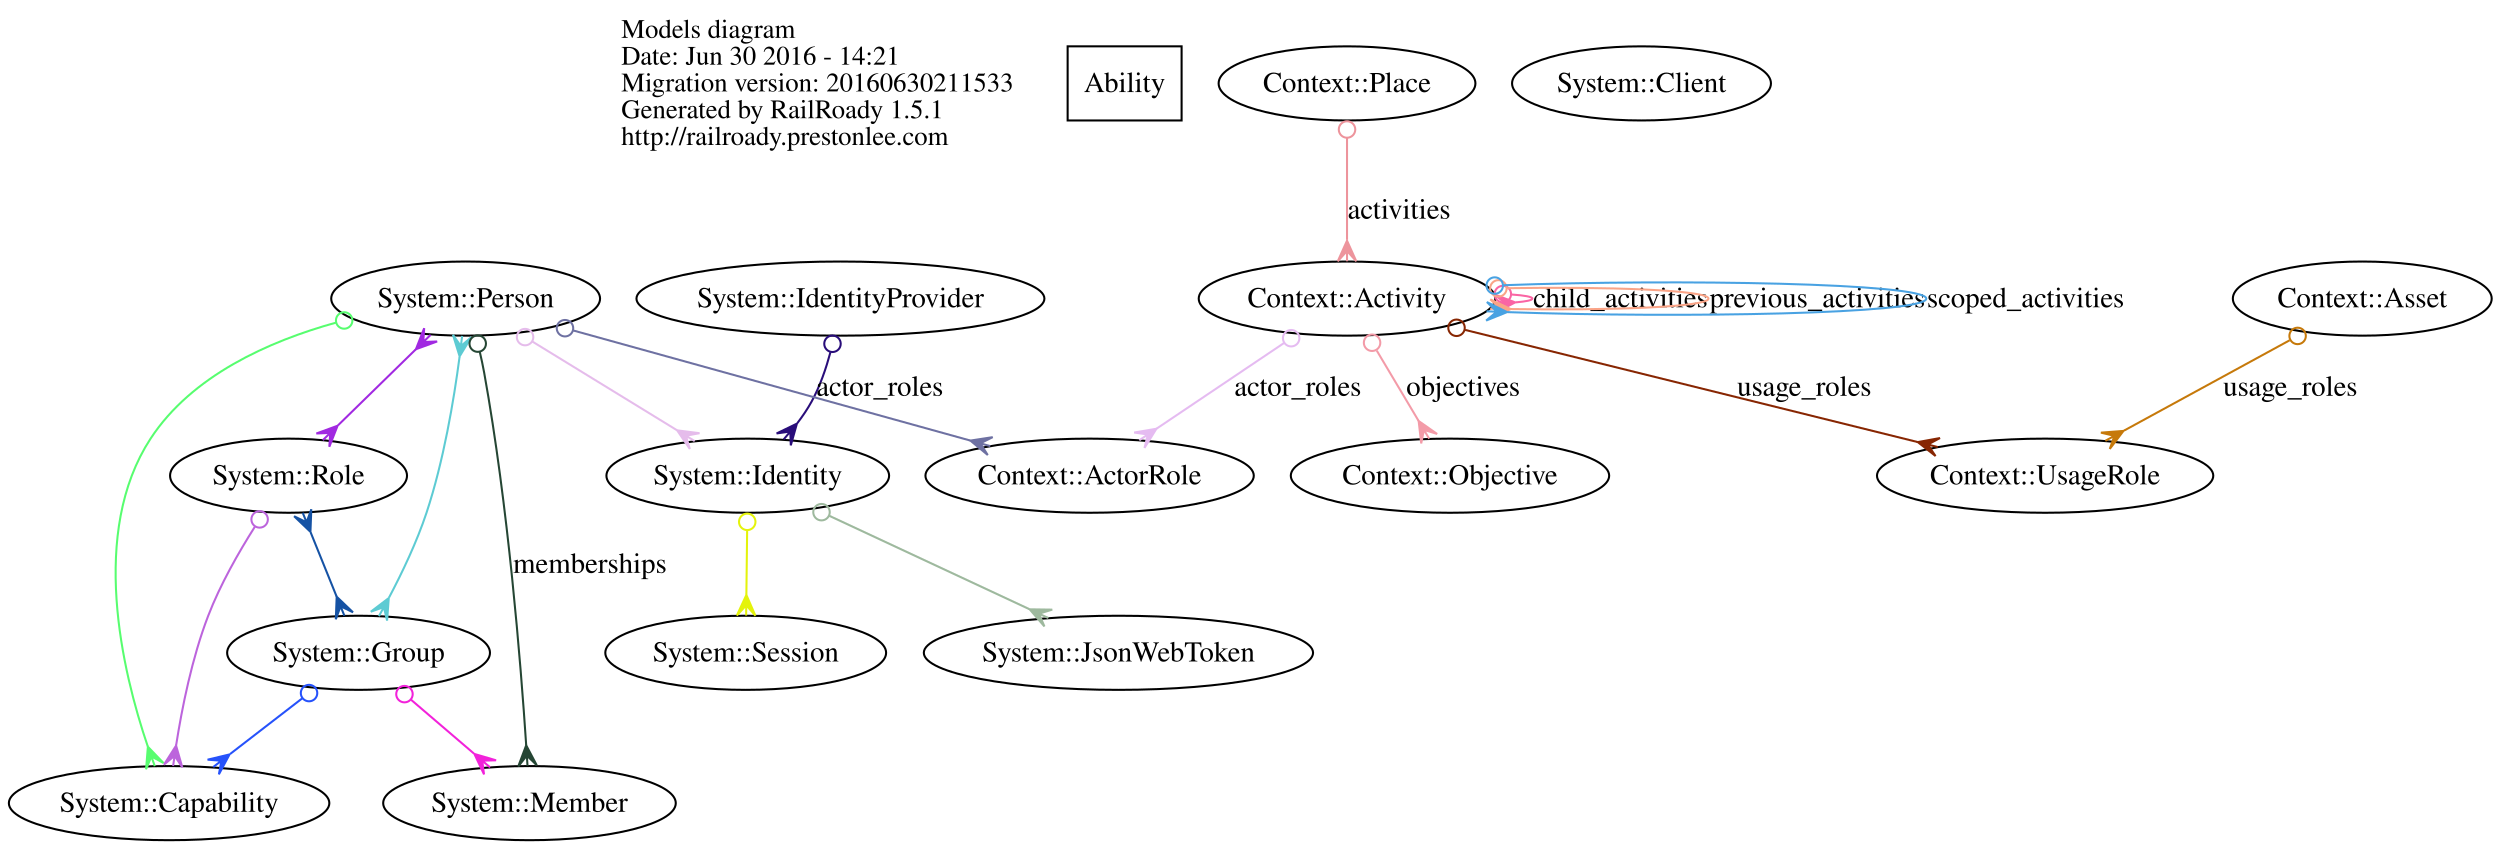
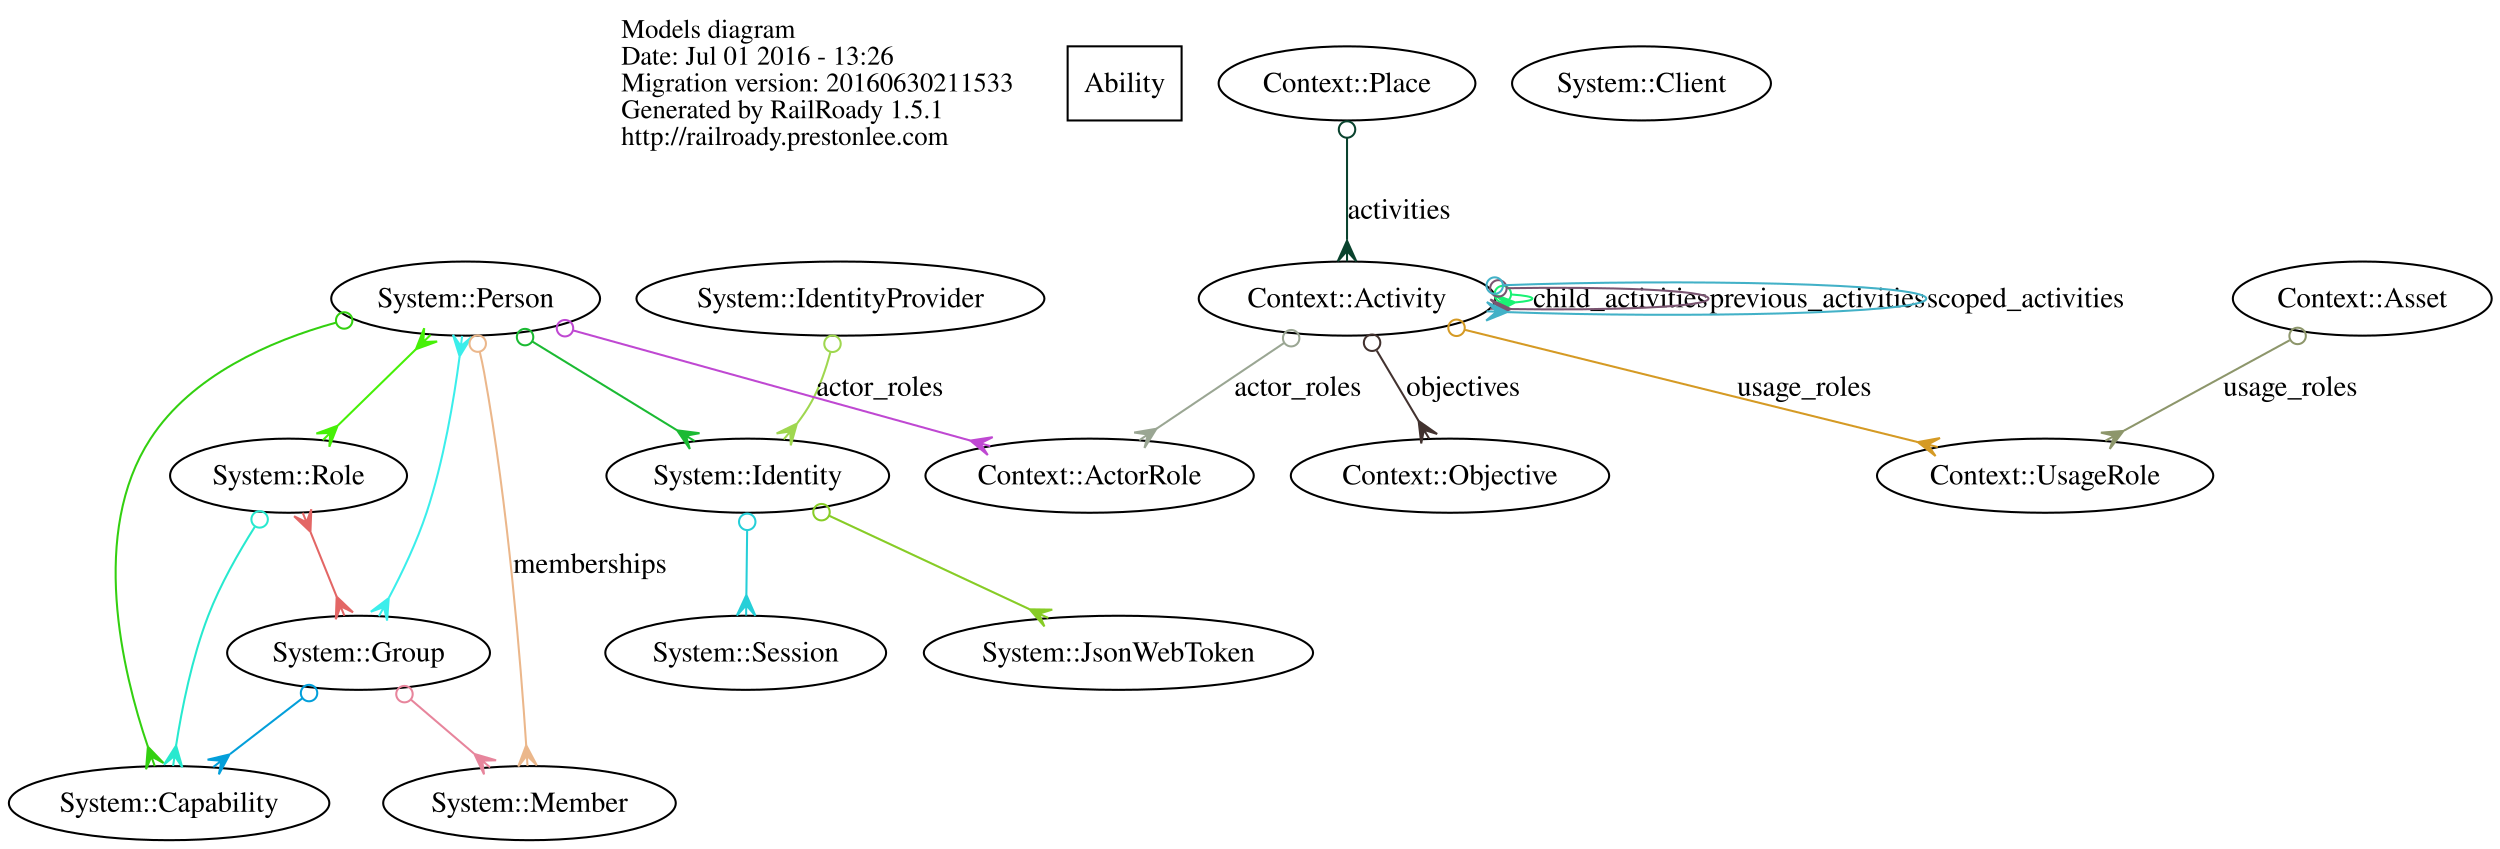
<svg xmlns="http://www.w3.org/2000/svg" width="1214pt" height="412pt" viewBox="0.00 0.00 1213.58 412.00">
  <g id="graph0" class="graph" transform="scale(1 1) rotate(0) translate(4 408)">
    <polygon fill="none" stroke="none" points="-4,4 -4,-408 1209.58,-408 1209.58,4 -4,4" />
    <g id="node1" class="node">
      <text text-anchor="start" x="297.456" y="-389.6" font-family="Times,serif" font-size="13.00">Models diagram</text>
-       <text text-anchor="start" x="297.456" y="-376.6" font-family="Times,serif" font-size="13.00">Date: Jun 30 2016 - 14:21</text>
+       <text text-anchor="start" x="297.456" y="-376.6" font-family="Times,serif" font-size="13.00">Date: Jul 01 2016 - 13:26</text>
      <text text-anchor="start" x="297.456" y="-363.6" font-family="Times,serif" font-size="13.00">Migration version: 20160630211533</text>
      <text text-anchor="start" x="297.456" y="-350.6" font-family="Times,serif" font-size="13.00">Generated by RailRoady 1.5.1</text>
      <text text-anchor="start" x="297.456" y="-337.6" font-family="Times,serif" font-size="13.00">http://railroady.prestonlee.com</text>
    </g>
    <g id="node2" class="node">
      <polygon fill="none" stroke="black" points="569.575,-385.5 514.235,-385.5 514.235,-349.5 569.575,-349.5 569.575,-385.5" />
      <text text-anchor="middle" x="541.905" y="-363.3" font-family="Times,serif" font-size="14.00">Ability</text>
    </g>
    <g id="node3" class="node">
      <ellipse fill="none" stroke="black" cx="649.905" cy="-263" rx="72.013" ry="18" />
      <text text-anchor="middle" x="649.905" y="-258.8" font-family="Times,serif" font-size="14.00">Context::Activity</text>
    </g>
    <g id="edge4" class="edge">
-       <path fill="none" stroke="#fa65a4" d="M729.87,-264.983C736.081,-264.545 739.912,-263.884 739.912,-263 739.912,-262.212 736.868,-261.601 731.809,-261.168" />
-       <ellipse fill="none" stroke="#fa65a4" cx="725.569" cy="-265.196" rx="4" ry="4" />
-       <polygon fill="#fa65a4" stroke="#fa65a4" points="731.559,-261.154 721.821,-256.113 726.567,-260.88 721.574,-260.606 721.574,-260.606 721.574,-260.606 726.567,-260.88 721.328,-265.1 731.559,-261.154 731.559,-261.154" />
+       <path fill="none" stroke="#19f274" d="M729.87,-264.983C736.081,-264.545 739.912,-263.884 739.912,-263 739.912,-262.212 736.868,-261.601 731.809,-261.168" />
+       <ellipse fill="none" stroke="#19f274" cx="725.569" cy="-265.196" rx="4" ry="4" />
+       <polygon fill="#19f274" stroke="#19f274" points="731.559,-261.154 721.821,-256.113 726.567,-260.88 721.574,-260.606 721.574,-260.606 721.574,-260.606 726.567,-260.88 721.328,-265.1 731.559,-261.154 731.559,-261.154" />
      <text text-anchor="middle" x="782.678" y="-258.8" font-family="Times,serif" font-size="14.00">child_activities</text>
    </g>
    <g id="edge5" class="edge">
-       <path fill="none" stroke="#faa487" d="M727.678,-268.047C775.51,-268.87 825.443,-267.187 825.443,-263 825.443,-258.864 776.741,-257.172 729.458,-257.923" />
-       <ellipse fill="none" stroke="#faa487" cx="723.407" cy="-267.961" rx="4" ry="4" />
-       <polygon fill="#faa487" stroke="#faa487" points="729.406,-257.924 719.319,-253.621 724.407,-258.022 719.408,-258.12 719.408,-258.12 719.408,-258.12 724.407,-258.022 719.496,-262.62 729.406,-257.924 729.406,-257.924" />
+       <path fill="none" stroke="#795470" d="M727.678,-268.047C775.51,-268.87 825.443,-267.187 825.443,-263 825.443,-258.864 776.741,-257.172 729.458,-257.923" />
+       <ellipse fill="none" stroke="#795470" cx="723.407" cy="-267.961" rx="4" ry="4" />
+       <polygon fill="#795470" stroke="#795470" points="729.406,-257.924 719.319,-253.621 724.407,-258.022 719.408,-258.12 719.408,-258.12 719.408,-258.12 724.407,-258.022 719.496,-262.62 729.406,-257.924 729.406,-257.924" />
      <text text-anchor="middle" x="878.319" y="-258.8" font-family="Times,serif" font-size="14.00">previous_activities</text>
    </g>
    <g id="edge6" class="edge">
-       <path fill="none" stroke="#49a2e2" d="M725.742,-269.492C810.729,-272.614 931.195,-270.45 931.195,-263 931.195,-255.61 812.664,-253.421 727.805,-256.433" />
-       <ellipse fill="none" stroke="#49a2e2" cx="721.631" cy="-269.33" rx="4" ry="4" />
-       <polygon fill="#49a2e2" stroke="#49a2e2" points="727.626,-256.44 717.46,-252.33 722.63,-256.633 717.634,-256.827 717.634,-256.827 717.634,-256.827 722.63,-256.633 717.808,-261.323 727.626,-256.44 727.626,-256.44" />
+       <path fill="none" stroke="#42b1c7" d="M725.742,-269.492C810.729,-272.614 931.195,-270.45 931.195,-263 931.195,-255.61 812.664,-253.421 727.805,-256.433" />
+       <ellipse fill="none" stroke="#42b1c7" cx="721.631" cy="-269.33" rx="4" ry="4" />
+       <polygon fill="#42b1c7" stroke="#42b1c7" points="727.626,-256.44 717.46,-252.33 722.63,-256.633 717.634,-256.827 717.634,-256.827 717.634,-256.827 722.63,-256.633 717.808,-261.323 727.626,-256.44 727.626,-256.44" />
      <text text-anchor="middle" x="979.402" y="-258.8" font-family="Times,serif" font-size="14.00">scoped_activities</text>
    </g>
    <g id="node4" class="node">
      <ellipse fill="none" stroke="black" cx="524.905" cy="-177" rx="79.723" ry="18" />
      <text text-anchor="middle" x="524.905" y="-172.8" font-family="Times,serif" font-size="14.00">Context::ActorRole</text>
    </g>
    <g id="edge1" class="edge">
-       <path fill="none" stroke="#e5bbf1" d="M619.34,-241.46C600.578,-228.852 576.566,-212.716 557.45,-199.87" />
-       <ellipse fill="none" stroke="#e5bbf1" cx="622.78" cy="-243.771" rx="4" ry="4" />
-       <polygon fill="#e5bbf1" stroke="#e5bbf1" points="557.348,-199.802 551.558,-190.489 553.198,-197.013 549.048,-194.224 549.048,-194.224 549.048,-194.224 553.198,-197.013 546.538,-197.959 557.348,-199.802 557.348,-199.802" />
+       <path fill="none" stroke="#9aa693" d="M619.34,-241.46C600.578,-228.852 576.566,-212.716 557.45,-199.87" />
+       <ellipse fill="none" stroke="#9aa693" cx="622.78" cy="-243.771" rx="4" ry="4" />
+       <polygon fill="#9aa693" stroke="#9aa693" points="557.348,-199.802 551.558,-190.489 553.198,-197.013 549.048,-194.224 549.048,-194.224 549.048,-194.224 553.198,-197.013 546.538,-197.959 557.348,-199.802 557.348,-199.802" />
      <text text-anchor="middle" x="626.002" y="-215.8" font-family="Times,serif" font-size="14.00">actor_roles</text>
    </g>
    <g id="node6" class="node">
      <ellipse fill="none" stroke="black" cx="699.905" cy="-177" rx="77.3" ry="18" />
      <text text-anchor="middle" x="699.905" y="-172.8" font-family="Times,serif" font-size="14.00">Context::Objective</text>
    </g>
    <g id="edge3" class="edge">
-       <path fill="none" stroke="#f39ba8" d="M664.336,-237.756C670.708,-227.052 678.202,-214.462 684.664,-203.606" />
-       <ellipse fill="none" stroke="#f39ba8" cx="662.069" cy="-241.564" rx="4" ry="4" />
-       <polygon fill="#f39ba8" stroke="#f39ba8" points="684.687,-203.566 693.669,-197.275 687.245,-199.27 689.802,-194.973 689.802,-194.973 689.802,-194.973 687.245,-199.27 685.935,-192.672 684.687,-203.566 684.687,-203.566" />
+       <path fill="none" stroke="#42322f" d="M664.336,-237.756C670.708,-227.052 678.202,-214.462 684.664,-203.606" />
+       <ellipse fill="none" stroke="#42322f" cx="662.069" cy="-241.564" rx="4" ry="4" />
+       <polygon fill="#42322f" stroke="#42322f" points="684.687,-203.566 693.669,-197.275 687.245,-199.27 689.802,-194.973 689.802,-194.973 689.802,-194.973 687.245,-199.27 685.935,-192.672 684.687,-203.566 684.687,-203.566" />
      <text text-anchor="middle" x="706.285" y="-215.8" font-family="Times,serif" font-size="14.00">objectives</text>
    </g>
    <g id="node8" class="node">
      <ellipse fill="none" stroke="black" cx="988.905" cy="-177" rx="81.653" ry="18" />
      <text text-anchor="middle" x="988.905" y="-172.8" font-family="Times,serif" font-size="14.00">Context::UsageRole</text>
    </g>
    <g id="edge2" class="edge">
-       <path fill="none" stroke="#872602" d="M707.221,-247.798C768.199,-232.688 864.334,-208.867 927.007,-193.338" />
-       <ellipse fill="none" stroke="#872602" cx="703.081" cy="-248.824" rx="4" ry="4" />
-       <polygon fill="#872602" stroke="#872602" points="927.061,-193.324 937.85,-195.287 931.914,-192.122 936.768,-190.919 936.768,-190.919 936.768,-190.919 931.914,-192.122 935.685,-186.551 927.061,-193.324 927.061,-193.324" />
+       <path fill="none" stroke="#d59a24" d="M707.221,-247.798C768.199,-232.688 864.334,-208.867 927.007,-193.338" />
+       <ellipse fill="none" stroke="#d59a24" cx="703.081" cy="-248.824" rx="4" ry="4" />
+       <polygon fill="#d59a24" stroke="#d59a24" points="927.061,-193.324 937.85,-195.287 931.914,-192.122 936.768,-190.919 936.768,-190.919 936.768,-190.919 931.914,-192.122 935.685,-186.551 927.061,-193.324 927.061,-193.324" />
      <text text-anchor="middle" x="871.95" y="-215.8" font-family="Times,serif" font-size="14.00">usage_roles</text>
    </g>
    <g id="node5" class="node">
      <ellipse fill="none" stroke="black" cx="1142.91" cy="-263" rx="62.851" ry="18" />
      <text text-anchor="middle" x="1142.91" y="-258.8" font-family="Times,serif" font-size="14.00">Context::Asset</text>
    </g>
    <g id="edge7" class="edge">
-       <path fill="none" stroke="#c6790a" d="M1107.66,-242.774C1083.64,-229.675 1051.86,-212.34 1027.22,-198.899" />
-       <ellipse fill="none" stroke="#c6790a" cx="1111.51" cy="-244.873" rx="4" ry="4" />
-       <polygon fill="#c6790a" stroke="#c6790a" points="1026.94,-198.744 1020.31,-190.005 1022.55,-196.35 1018.16,-193.956 1018.16,-193.956 1018.16,-193.956 1022.55,-196.35 1016,-197.906 1026.94,-198.744 1026.94,-198.744" />
+       <path fill="none" stroke="#8d966b" d="M1107.66,-242.774C1083.64,-229.675 1051.86,-212.34 1027.22,-198.899" />
+       <ellipse fill="none" stroke="#8d966b" cx="1111.51" cy="-244.873" rx="4" ry="4" />
+       <polygon fill="#8d966b" stroke="#8d966b" points="1026.94,-198.744 1020.31,-190.005 1022.55,-196.35 1018.16,-193.956 1018.16,-193.956 1018.16,-193.956 1022.55,-196.35 1016,-197.906 1026.94,-198.744 1026.94,-198.744" />
      <text text-anchor="middle" x="1107.95" y="-215.8" font-family="Times,serif" font-size="14.00">usage_roles</text>
    </g>
    <g id="node7" class="node">
      <ellipse fill="none" stroke="black" cx="649.905" cy="-367.5" rx="62.349" ry="18" />
      <text text-anchor="middle" x="649.905" y="-363.3" font-family="Times,serif" font-size="14.00">Context::Place</text>
    </g>
    <g id="edge8" class="edge">
-       <path fill="none" stroke="#ed949c" d="M649.905,-341.017C649.905,-325.986 649.905,-306.959 649.905,-291.577" />
-       <ellipse fill="none" stroke="#ed949c" cx="649.905" cy="-345.112" rx="4" ry="4" />
-       <polygon fill="#ed949c" stroke="#ed949c" points="649.905,-291.131 654.405,-281.131 649.905,-286.131 649.905,-281.131 649.905,-281.131 649.905,-281.131 649.905,-286.131 645.405,-281.131 649.905,-291.131 649.905,-291.131" />
+       <path fill="none" stroke="#0a432e" d="M649.905,-341.017C649.905,-325.986 649.905,-306.959 649.905,-291.577" />
+       <ellipse fill="none" stroke="#0a432e" cx="649.905" cy="-345.112" rx="4" ry="4" />
+       <polygon fill="#0a432e" stroke="#0a432e" points="649.905,-291.131 654.405,-281.131 649.905,-286.131 649.905,-281.131 649.905,-281.131 649.905,-281.131 649.905,-286.131 645.405,-281.131 649.905,-291.131 649.905,-291.131" />
      <text text-anchor="middle" x="675.174" y="-301.8" font-family="Times,serif" font-size="14.00">activities</text>
    </g>
    <g id="node9" class="node">
      <ellipse fill="none" stroke="black" cx="77.905" cy="-18" rx="77.811" ry="18" />
      <text text-anchor="middle" x="77.905" y="-13.8" font-family="Times,serif" font-size="14.00">System::Capability</text>
    </g>
    <g id="node10" class="node">
      <ellipse fill="none" stroke="black" cx="792.905" cy="-367.5" rx="62.86" ry="18" />
      <text text-anchor="middle" x="792.905" y="-363.3" font-family="Times,serif" font-size="14.00">System::Client</text>
    </g>
    <g id="node11" class="node">
      <ellipse fill="none" stroke="black" cx="169.905" cy="-91" rx="63.82" ry="18" />
      <text text-anchor="middle" x="169.905" y="-86.8" font-family="Times,serif" font-size="14.00">System::Group</text>
    </g>
    <g id="edge11" class="edge">
-       <path fill="none" stroke="#2652fb" d="M142.496,-68.847C131.495,-60.357 118.789,-50.551 107.572,-41.895" />
-       <ellipse fill="none" stroke="#2652fb" cx="145.862" cy="-71.445" rx="4" ry="4" />
-       <polygon fill="#2652fb" stroke="#2652fb" points="107.254,-41.65 102.087,-31.977 103.296,-38.595 99.337,-35.54 99.337,-35.54 99.337,-35.54 103.296,-38.595 96.588,-39.102 107.254,-41.65 107.254,-41.65" />
+       <path fill="none" stroke="#039fda" d="M142.496,-68.847C131.495,-60.357 118.789,-50.551 107.572,-41.895" />
+       <ellipse fill="none" stroke="#039fda" cx="145.862" cy="-71.445" rx="4" ry="4" />
+       <polygon fill="#039fda" stroke="#039fda" points="107.254,-41.65 102.087,-31.977 103.296,-38.595 99.337,-35.54 99.337,-35.54 99.337,-35.54 103.296,-38.595 96.588,-39.102 107.254,-41.65 107.254,-41.65" />
    </g>
    <g id="node15" class="node">
      <ellipse fill="none" stroke="black" cx="252.905" cy="-18" rx="71.044" ry="18" />
      <text text-anchor="middle" x="252.905" y="-13.8" font-family="Times,serif" font-size="14.00">System::Member</text>
    </g>
    <g id="edge9" class="edge">
-       <path fill="none" stroke="#f222da" d="M195.389,-68.201C205.049,-59.937 216.077,-50.504 225.875,-42.122" />
-       <ellipse fill="none" stroke="#f222da" cx="192.195" cy="-70.933" rx="4" ry="4" />
-       <polygon fill="#f222da" stroke="#f222da" points="226.16,-41.878 236.684,-38.798 229.96,-38.628 233.759,-35.378 233.759,-35.378 233.759,-35.378 229.96,-38.628 230.834,-31.958 226.16,-41.878 226.16,-41.878" />
+       <path fill="none" stroke="#e7859c" d="M195.389,-68.201C205.049,-59.937 216.077,-50.504 225.875,-42.122" />
+       <ellipse fill="none" stroke="#e7859c" cx="192.195" cy="-70.933" rx="4" ry="4" />
+       <polygon fill="#e7859c" stroke="#e7859c" points="226.16,-41.878 236.684,-38.798 229.96,-38.628 233.759,-35.378 233.759,-35.378 233.759,-35.378 229.96,-38.628 230.834,-31.958 226.16,-41.878 226.16,-41.878" />
    </g>
    <g id="node16" class="node">
      <ellipse fill="none" stroke="black" cx="221.905" cy="-263" rx="65.274" ry="18" />
      <text text-anchor="middle" x="221.905" y="-258.8" font-family="Times,serif" font-size="14.00">System::Person</text>
    </g>
    <g id="edge10" class="edge">
-       <path fill="none" stroke="#5dcbd3" d="M184.739,-117.891C191.151,-130.04 198.238,-144.918 202.905,-159 211.187,-183.987 216.178,-213.652 218.952,-234.713" />
-       <polygon fill="#5dcbd3" stroke="#5dcbd3" points="184.574,-117.587 183.756,-106.652 182.188,-113.193 179.801,-108.8 179.801,-108.8 179.801,-108.8 182.188,-113.193 175.847,-110.948 184.574,-117.587 184.574,-117.587" />
-       <polygon fill="#5dcbd3" stroke="#5dcbd3" points="218.981,-234.948 215.74,-245.424 219.593,-239.91 220.206,-244.872 220.206,-244.872 220.206,-244.872 219.593,-239.91 224.672,-244.321 218.981,-234.948 218.981,-234.948" />
+       <path fill="none" stroke="#3beeeb" d="M184.739,-117.891C191.151,-130.04 198.238,-144.918 202.905,-159 211.187,-183.987 216.178,-213.652 218.952,-234.713" />
+       <polygon fill="#3beeeb" stroke="#3beeeb" points="184.574,-117.587 183.756,-106.652 182.188,-113.193 179.801,-108.8 179.801,-108.8 179.801,-108.8 182.188,-113.193 175.847,-110.948 184.574,-117.587 184.574,-117.587" />
+       <polygon fill="#3beeeb" stroke="#3beeeb" points="218.981,-234.948 215.74,-245.424 219.593,-239.91 220.206,-244.872 220.206,-244.872 220.206,-244.872 219.593,-239.91 224.672,-244.321 218.981,-234.948 218.981,-234.948" />
    </g>
    <g id="node12" class="node">
      <ellipse fill="none" stroke="black" cx="358.905" cy="-177" rx="68.639" ry="18" />
      <text text-anchor="middle" x="358.905" y="-172.8" font-family="Times,serif" font-size="14.00">System::Identity</text>
    </g>
    <g id="node14" class="node">
      <ellipse fill="none" stroke="black" cx="538.905" cy="-91" rx="94.51" ry="18" />
      <text text-anchor="middle" x="538.905" y="-86.8" font-family="Times,serif" font-size="14.00">System::JsonWebToken</text>
    </g>
    <g id="edge13" class="edge">
-       <path fill="none" stroke="#9eb99e" d="M398.49,-157.527C427.219,-144.12 466.067,-125.991 495.618,-112.201" />
-       <ellipse fill="none" stroke="#9eb99e" cx="394.71" cy="-159.291" rx="4" ry="4" />
-       <polygon fill="#9eb99e" stroke="#9eb99e" points="495.8,-112.116 506.765,-111.965 500.331,-110.001 504.862,-107.887 504.862,-107.887 504.862,-107.887 500.331,-110.001 502.959,-103.809 495.8,-112.116 495.8,-112.116" />
+       <path fill="none" stroke="#87cc26" d="M398.49,-157.527C427.219,-144.12 466.067,-125.991 495.618,-112.201" />
+       <ellipse fill="none" stroke="#87cc26" cx="394.71" cy="-159.291" rx="4" ry="4" />
+       <polygon fill="#87cc26" stroke="#87cc26" points="495.8,-112.116 506.765,-111.965 500.331,-110.001 504.862,-107.887 504.862,-107.887 504.862,-107.887 500.331,-110.001 502.959,-103.809 495.8,-112.116 495.8,-112.116" />
    </g>
    <g id="node18" class="node">
      <ellipse fill="none" stroke="black" cx="357.905" cy="-91" rx="68.181" ry="18" />
      <text text-anchor="middle" x="357.905" y="-86.8" font-family="Times,serif" font-size="14.00">System::Session</text>
    </g>
    <g id="edge12" class="edge">
-       <path fill="none" stroke="#e4f30b" d="M358.599,-150.257C358.482,-140.441 358.348,-129.226 358.23,-119.273" />
-       <ellipse fill="none" stroke="#e4f30b" cx="358.65" cy="-154.595" rx="4" ry="4" />
-       <polygon fill="#e4f30b" stroke="#e4f30b" points="358.228,-119.094 362.608,-109.042 358.168,-114.095 358.109,-109.095 358.109,-109.095 358.109,-109.095 358.168,-114.095 353.609,-109.149 358.228,-119.094 358.228,-119.094" />
+       <path fill="none" stroke="#25cfd8" d="M358.599,-150.257C358.482,-140.441 358.348,-129.226 358.23,-119.273" />
+       <ellipse fill="none" stroke="#25cfd8" cx="358.65" cy="-154.595" rx="4" ry="4" />
+       <polygon fill="#25cfd8" stroke="#25cfd8" points="358.228,-119.094 362.608,-109.042 358.168,-114.095 358.109,-109.095 358.109,-109.095 358.109,-109.095 358.168,-114.095 353.609,-109.149 358.228,-119.094 358.228,-119.094" />
    </g>
    <g id="node13" class="node">
      <ellipse fill="none" stroke="black" cx="403.905" cy="-263" rx="99.05" ry="18" />
      <text text-anchor="middle" x="403.905" y="-258.8" font-family="Times,serif" font-size="14.00">System::IdentityProvider</text>
    </g>
    <g id="edge14" class="edge">
-       <path fill="none" stroke="#290d7a" d="M399.053,-236.98C396.916,-229.017 393.947,-220.37 389.905,-213 387.942,-209.419 385.553,-205.894 382.981,-202.541" />
-       <ellipse fill="none" stroke="#290d7a" cx="400.045" cy="-241.06" rx="4" ry="4" />
-       <polygon fill="#290d7a" stroke="#290d7a" points="382.773,-202.292 379.801,-191.737 379.562,-198.459 376.351,-194.626 376.351,-194.626 376.351,-194.626 379.562,-198.459 372.902,-197.516 382.773,-202.292 382.773,-202.292" />
+       <path fill="none" stroke="#9fd74f" d="M399.053,-236.98C396.916,-229.017 393.947,-220.37 389.905,-213 387.942,-209.419 385.553,-205.894 382.981,-202.541" />
+       <ellipse fill="none" stroke="#9fd74f" cx="400.045" cy="-241.06" rx="4" ry="4" />
+       <polygon fill="#9fd74f" stroke="#9fd74f" points="382.773,-202.292 379.801,-191.737 379.562,-198.459 376.351,-194.626 376.351,-194.626 376.351,-194.626 379.562,-198.459 372.902,-197.516 382.773,-202.292 382.773,-202.292" />
    </g>
    <g id="edge19" class="edge">
-       <path fill="none" stroke="#6e71a2" d="M274.09,-247.533C327.775,-232.65 411.204,-209.521 466.92,-194.075" />
-       <ellipse fill="none" stroke="#6e71a2" cx="270.143" cy="-248.627" rx="4" ry="4" />
-       <polygon fill="#6e71a2" stroke="#6e71a2" points="467.007,-194.051 477.846,-195.716 471.826,-192.715 476.644,-191.379 476.644,-191.379 476.644,-191.379 471.826,-192.715 475.442,-187.043 467.007,-194.051 467.007,-194.051" />
+       <path fill="none" stroke="#bf48d2" d="M274.09,-247.533C327.775,-232.65 411.204,-209.521 466.92,-194.075" />
+       <ellipse fill="none" stroke="#bf48d2" cx="270.143" cy="-248.627" rx="4" ry="4" />
+       <polygon fill="#bf48d2" stroke="#bf48d2" points="467.007,-194.051 477.846,-195.716 471.826,-192.715 476.644,-191.379 476.644,-191.379 476.644,-191.379 471.826,-192.715 475.442,-187.043 467.007,-194.051 467.007,-194.051" />
      <text text-anchor="middle" x="423.002" y="-215.8" font-family="Times,serif" font-size="14.00">actor_roles</text>
    </g>
    <g id="edge16" class="edge">
-       <path fill="none" stroke="#57fd6f" d="M159.006,-251.353C126.219,-242.265 88.884,-225.559 68.905,-195 39.141,-149.472 55.058,-82.296 67.563,-45.498" />
-       <ellipse fill="none" stroke="#57fd6f" cx="162.924" cy="-252.38" rx="4" ry="4" />
-       <polygon fill="#57fd6f" stroke="#57fd6f" points="67.602,-45.388 75.198,-37.479 69.28,-40.678 70.959,-35.968 70.959,-35.968 70.959,-35.968 69.28,-40.678 66.72,-34.458 67.602,-45.388 67.602,-45.388" />
+       <path fill="none" stroke="#33d010" d="M159.006,-251.353C126.219,-242.265 88.884,-225.559 68.905,-195 39.141,-149.472 55.058,-82.296 67.563,-45.498" />
+       <ellipse fill="none" stroke="#33d010" cx="162.924" cy="-252.38" rx="4" ry="4" />
+       <polygon fill="#33d010" stroke="#33d010" points="67.602,-45.388 75.198,-37.479 69.28,-40.678 70.959,-35.968 70.959,-35.968 70.959,-35.968 69.28,-40.678 66.72,-34.458 67.602,-45.388 67.602,-45.388" />
    </g>
    <g id="edge18" class="edge">
-       <path fill="none" stroke="#e5bceb" d="M254.224,-242.184C275.396,-229.203 303.035,-212.256 324.596,-199.036" />
-       <ellipse fill="none" stroke="#e5bceb" cx="250.763" cy="-244.306" rx="4" ry="4" />
-       <polygon fill="#e5bceb" stroke="#e5bceb" points="324.604,-199.032 335.481,-197.641 328.867,-196.418 333.129,-193.804 333.129,-193.804 333.129,-193.804 328.867,-196.418 330.777,-189.968 324.604,-199.032 324.604,-199.032" />
+       <path fill="none" stroke="#1bba33" d="M254.224,-242.184C275.396,-229.203 303.035,-212.256 324.596,-199.036" />
+       <ellipse fill="none" stroke="#1bba33" cx="250.763" cy="-244.306" rx="4" ry="4" />
+       <polygon fill="#1bba33" stroke="#1bba33" points="324.604,-199.032 335.481,-197.641 328.867,-196.418 333.129,-193.804 333.129,-193.804 333.129,-193.804 328.867,-196.418 330.777,-189.968 324.604,-199.032 324.604,-199.032" />
    </g>
    <g id="edge15" class="edge">
-       <path fill="none" stroke="#254634" d="M228.749,-237.243C229.555,-233.819 230.304,-230.334 230.905,-227 242.513,-162.677 248.674,-85.978 251.309,-46.106" />
-       <ellipse fill="none" stroke="#254634" cx="227.775" cy="-241.14" rx="4" ry="4" />
-       <polygon fill="#254634" stroke="#254634" points="251.31,-46.085 256.437,-36.392 251.628,-41.095 251.946,-36.105 251.946,-36.105 251.946,-36.105 251.628,-41.095 247.455,-35.819 251.31,-46.085 251.31,-46.085" />
+       <path fill="none" stroke="#ebb78b" d="M228.749,-237.243C229.555,-233.819 230.304,-230.334 230.905,-227 242.513,-162.677 248.674,-85.978 251.309,-46.106" />
+       <ellipse fill="none" stroke="#ebb78b" cx="227.775" cy="-241.14" rx="4" ry="4" />
+       <polygon fill="#ebb78b" stroke="#ebb78b" points="251.31,-46.085 256.437,-36.392 251.628,-41.095 251.946,-36.105 251.946,-36.105 251.946,-36.105 251.628,-41.095 247.455,-35.819 251.31,-46.085 251.31,-46.085" />
      <text text-anchor="middle" x="282.233" y="-129.8" font-family="Times,serif" font-size="14.00">memberships</text>
    </g>
    <g id="node17" class="node">
      <ellipse fill="none" stroke="black" cx="135.905" cy="-177" rx="57.532" ry="18" />
      <text text-anchor="middle" x="135.905" y="-172.8" font-family="Times,serif" font-size="14.00">System::Role</text>
    </g>
    <g id="edge17" class="edge">
-       <path fill="none" stroke="#a129e1" d="M197.745,-238.402C185.924,-226.855 171.735,-212.996 159.931,-201.467" />
-       <polygon fill="#a129e1" stroke="#a129e1" points="197.761,-238.417 201.77,-248.624 201.338,-241.911 204.914,-245.404 204.914,-245.404 204.914,-245.404 201.338,-241.911 208.059,-242.185 197.761,-238.417 197.761,-238.417" />
-       <polygon fill="#a129e1" stroke="#a129e1" points="159.722,-201.263 155.713,-191.056 156.145,-197.769 152.568,-194.275 152.568,-194.275 152.568,-194.275 156.145,-197.769 149.424,-197.495 159.722,-201.263 159.722,-201.263" />
+       <path fill="none" stroke="#46f007" d="M197.745,-238.402C185.924,-226.855 171.735,-212.996 159.931,-201.467" />
+       <polygon fill="#46f007" stroke="#46f007" points="197.761,-238.417 201.77,-248.624 201.338,-241.911 204.914,-245.404 204.914,-245.404 204.914,-245.404 201.338,-241.911 208.059,-242.185 197.761,-238.417 197.761,-238.417" />
+       <polygon fill="#46f007" stroke="#46f007" points="159.722,-201.263 155.713,-191.056 156.145,-197.769 152.568,-194.275 152.568,-194.275 152.568,-194.275 156.145,-197.769 149.424,-197.495 159.722,-201.263 159.722,-201.263" />
    </g>
    <g id="edge20" class="edge">
-       <path fill="none" stroke="#bc64dc" d="M119.567,-152.241C111.698,-139.833 102.728,-124.119 96.905,-109 89.037,-88.57 84.147,-64.21 81.302,-45.99" />
-       <ellipse fill="none" stroke="#bc64dc" cx="121.864" cy="-155.779" rx="4" ry="4" />
-       <polygon fill="#bc64dc" stroke="#bc64dc" points="81.296,-45.943 84.31,-35.399 80.576,-40.995 79.856,-36.047 79.856,-36.047 79.856,-36.047 80.576,-40.995 75.403,-36.694 81.296,-45.943 81.296,-45.943" />
+       <path fill="none" stroke="#27e9cf" d="M119.567,-152.241C111.698,-139.833 102.728,-124.119 96.905,-109 89.037,-88.57 84.147,-64.21 81.302,-45.99" />
+       <ellipse fill="none" stroke="#27e9cf" cx="121.864" cy="-155.779" rx="4" ry="4" />
+       <polygon fill="#27e9cf" stroke="#27e9cf" points="81.296,-45.943 84.31,-35.399 80.576,-40.995 79.856,-36.047 79.856,-36.047 79.856,-36.047 80.576,-40.995 75.403,-36.694 81.296,-45.943 81.296,-45.943" />
    </g>
    <g id="edge21" class="edge">
-       <path fill="none" stroke="#1552a4" d="M146.654,-149.445C150.674,-139.513 155.235,-128.243 159.247,-118.332" />
-       <polygon fill="#1552a4" stroke="#1552a4" points="146.538,-149.732 138.614,-157.313 144.662,-154.367 142.786,-159.001 142.786,-159.001 142.786,-159.001 144.662,-154.367 146.957,-160.69 146.538,-149.732 146.538,-149.732" />
-       <polygon fill="#1552a4" stroke="#1552a4" points="159.283,-118.243 167.206,-110.662 161.159,-113.608 163.035,-108.973 163.035,-108.973 163.035,-108.973 161.159,-113.608 158.864,-107.285 159.283,-118.243 159.283,-118.243" />
+       <path fill="none" stroke="#e36665" d="M146.654,-149.445C150.674,-139.513 155.235,-128.243 159.247,-118.332" />
+       <polygon fill="#e36665" stroke="#e36665" points="146.538,-149.732 138.614,-157.313 144.662,-154.367 142.786,-159.001 142.786,-159.001 142.786,-159.001 144.662,-154.367 146.957,-160.69 146.538,-149.732 146.538,-149.732" />
+       <polygon fill="#e36665" stroke="#e36665" points="159.283,-118.243 167.206,-110.662 161.159,-113.608 163.035,-108.973 163.035,-108.973 163.035,-108.973 161.159,-113.608 158.864,-107.285 159.283,-118.243 159.283,-118.243" />
    </g>
  </g>
</svg>
